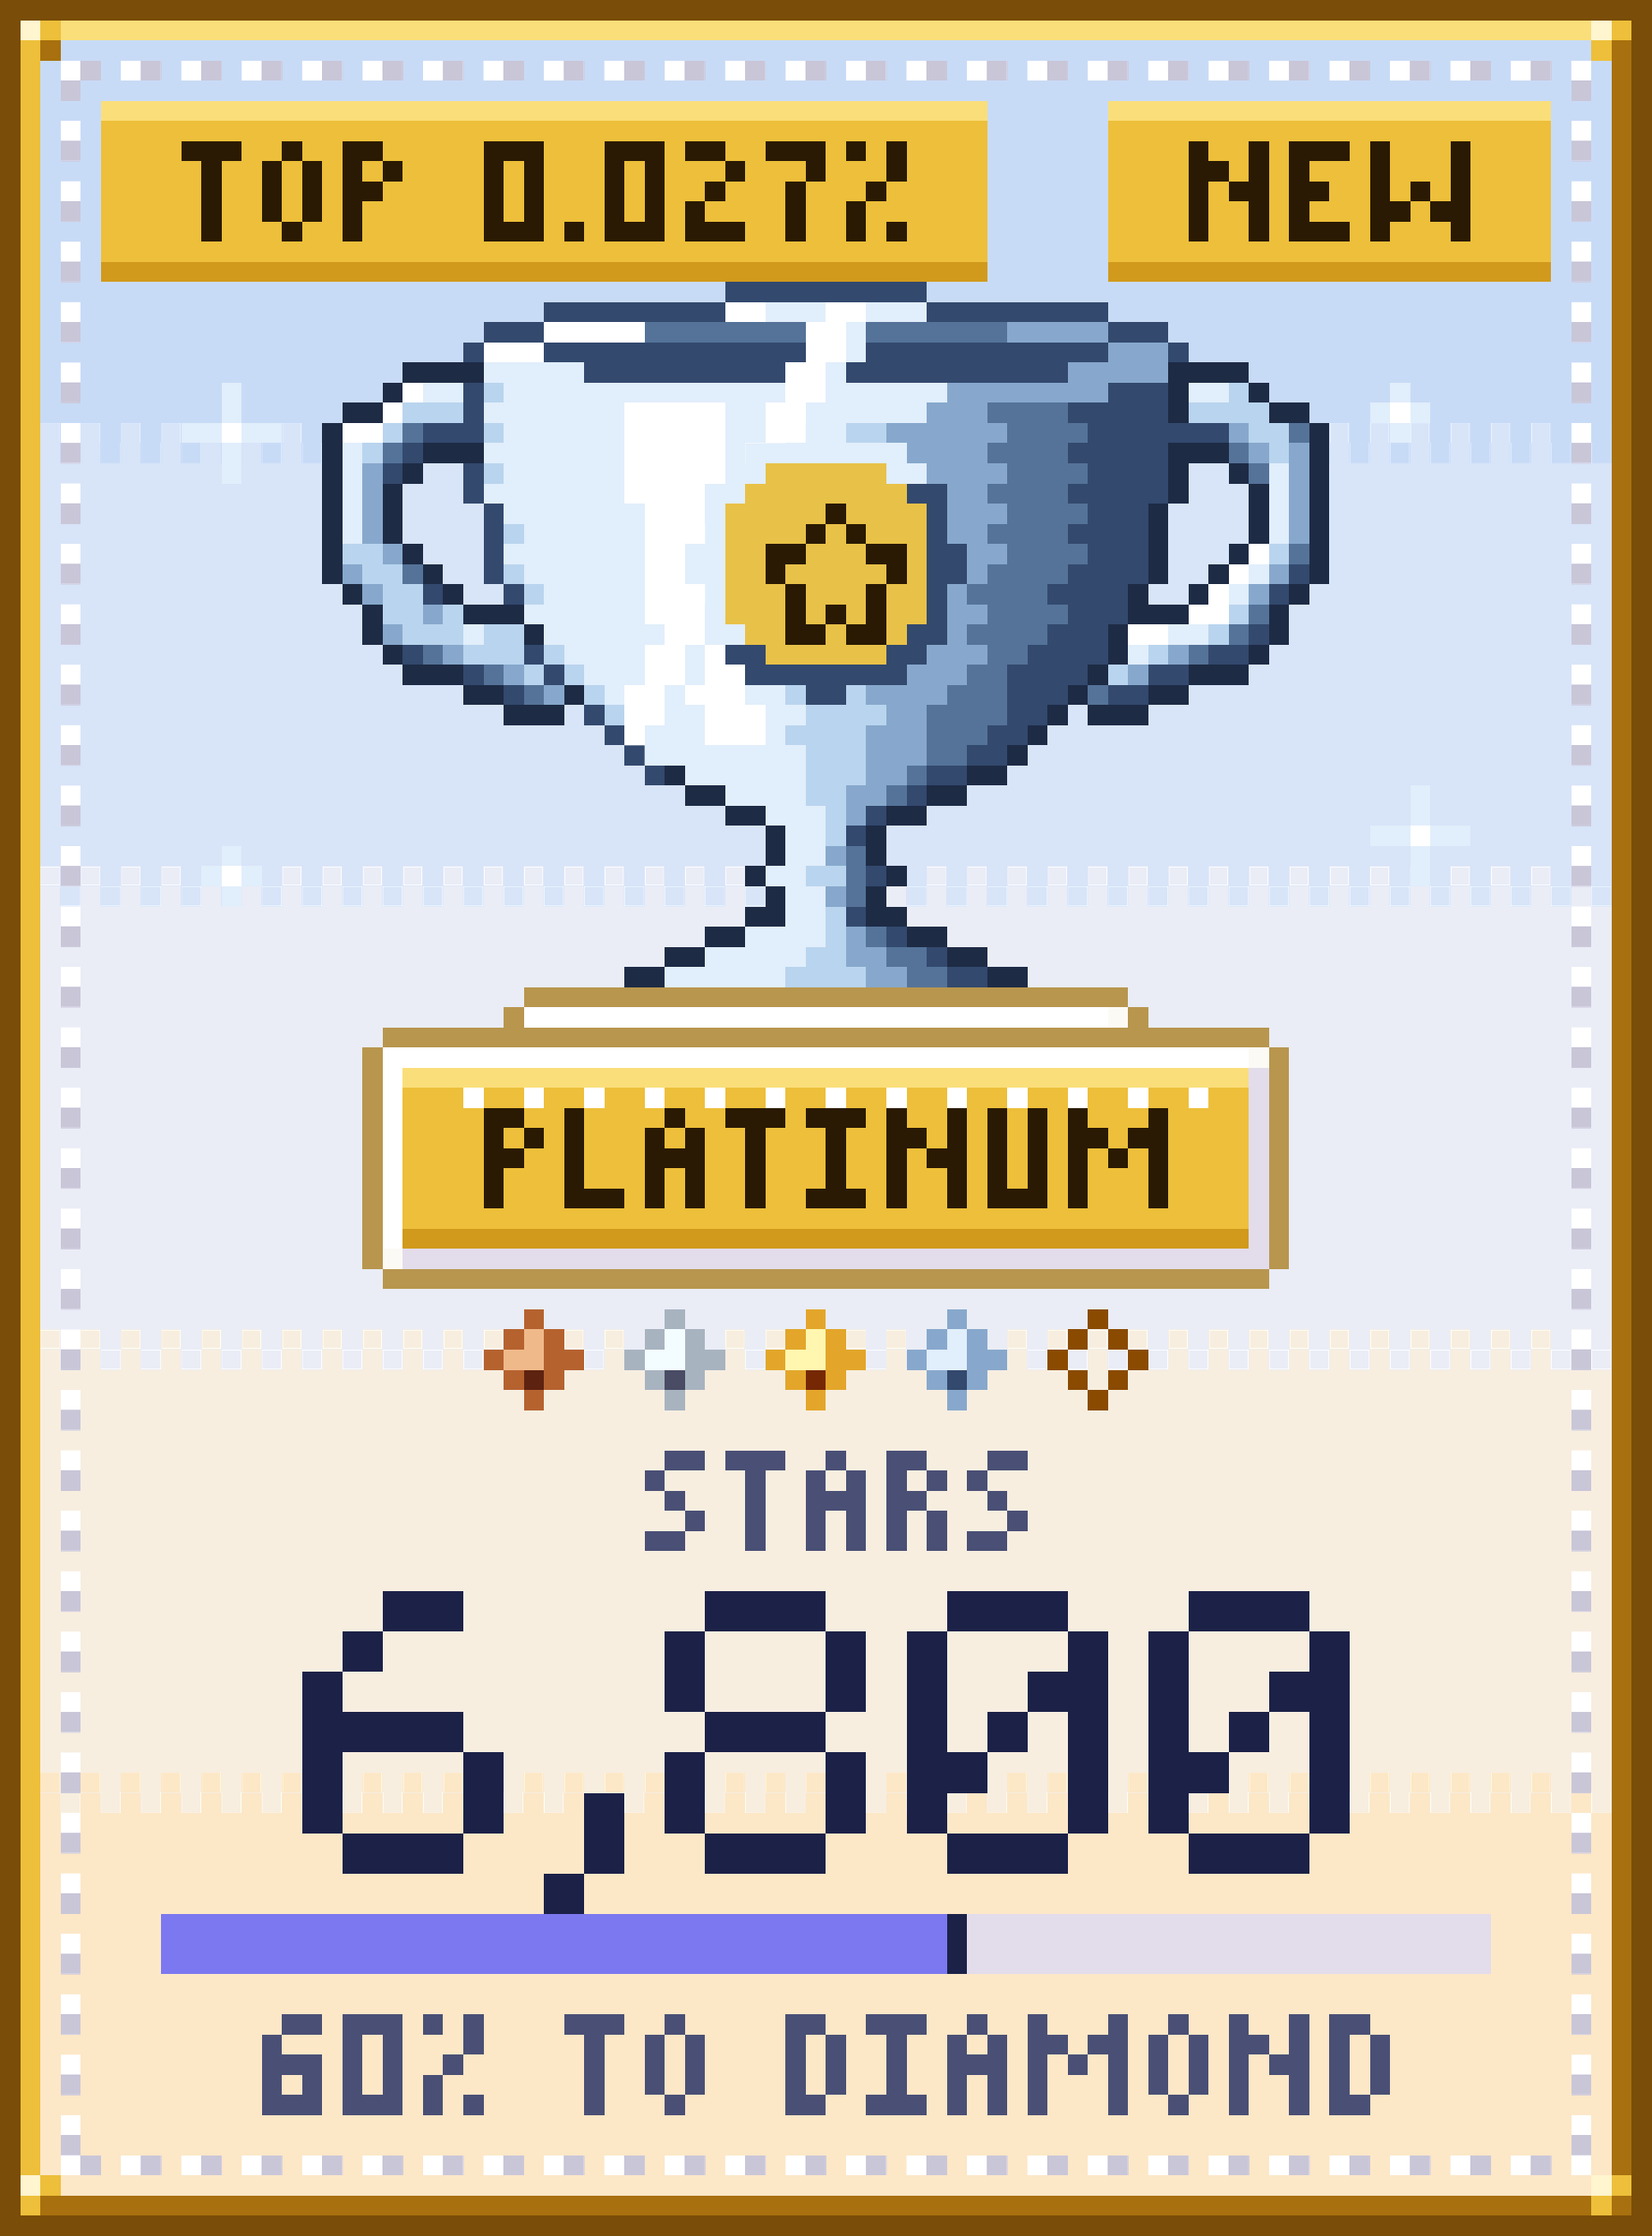
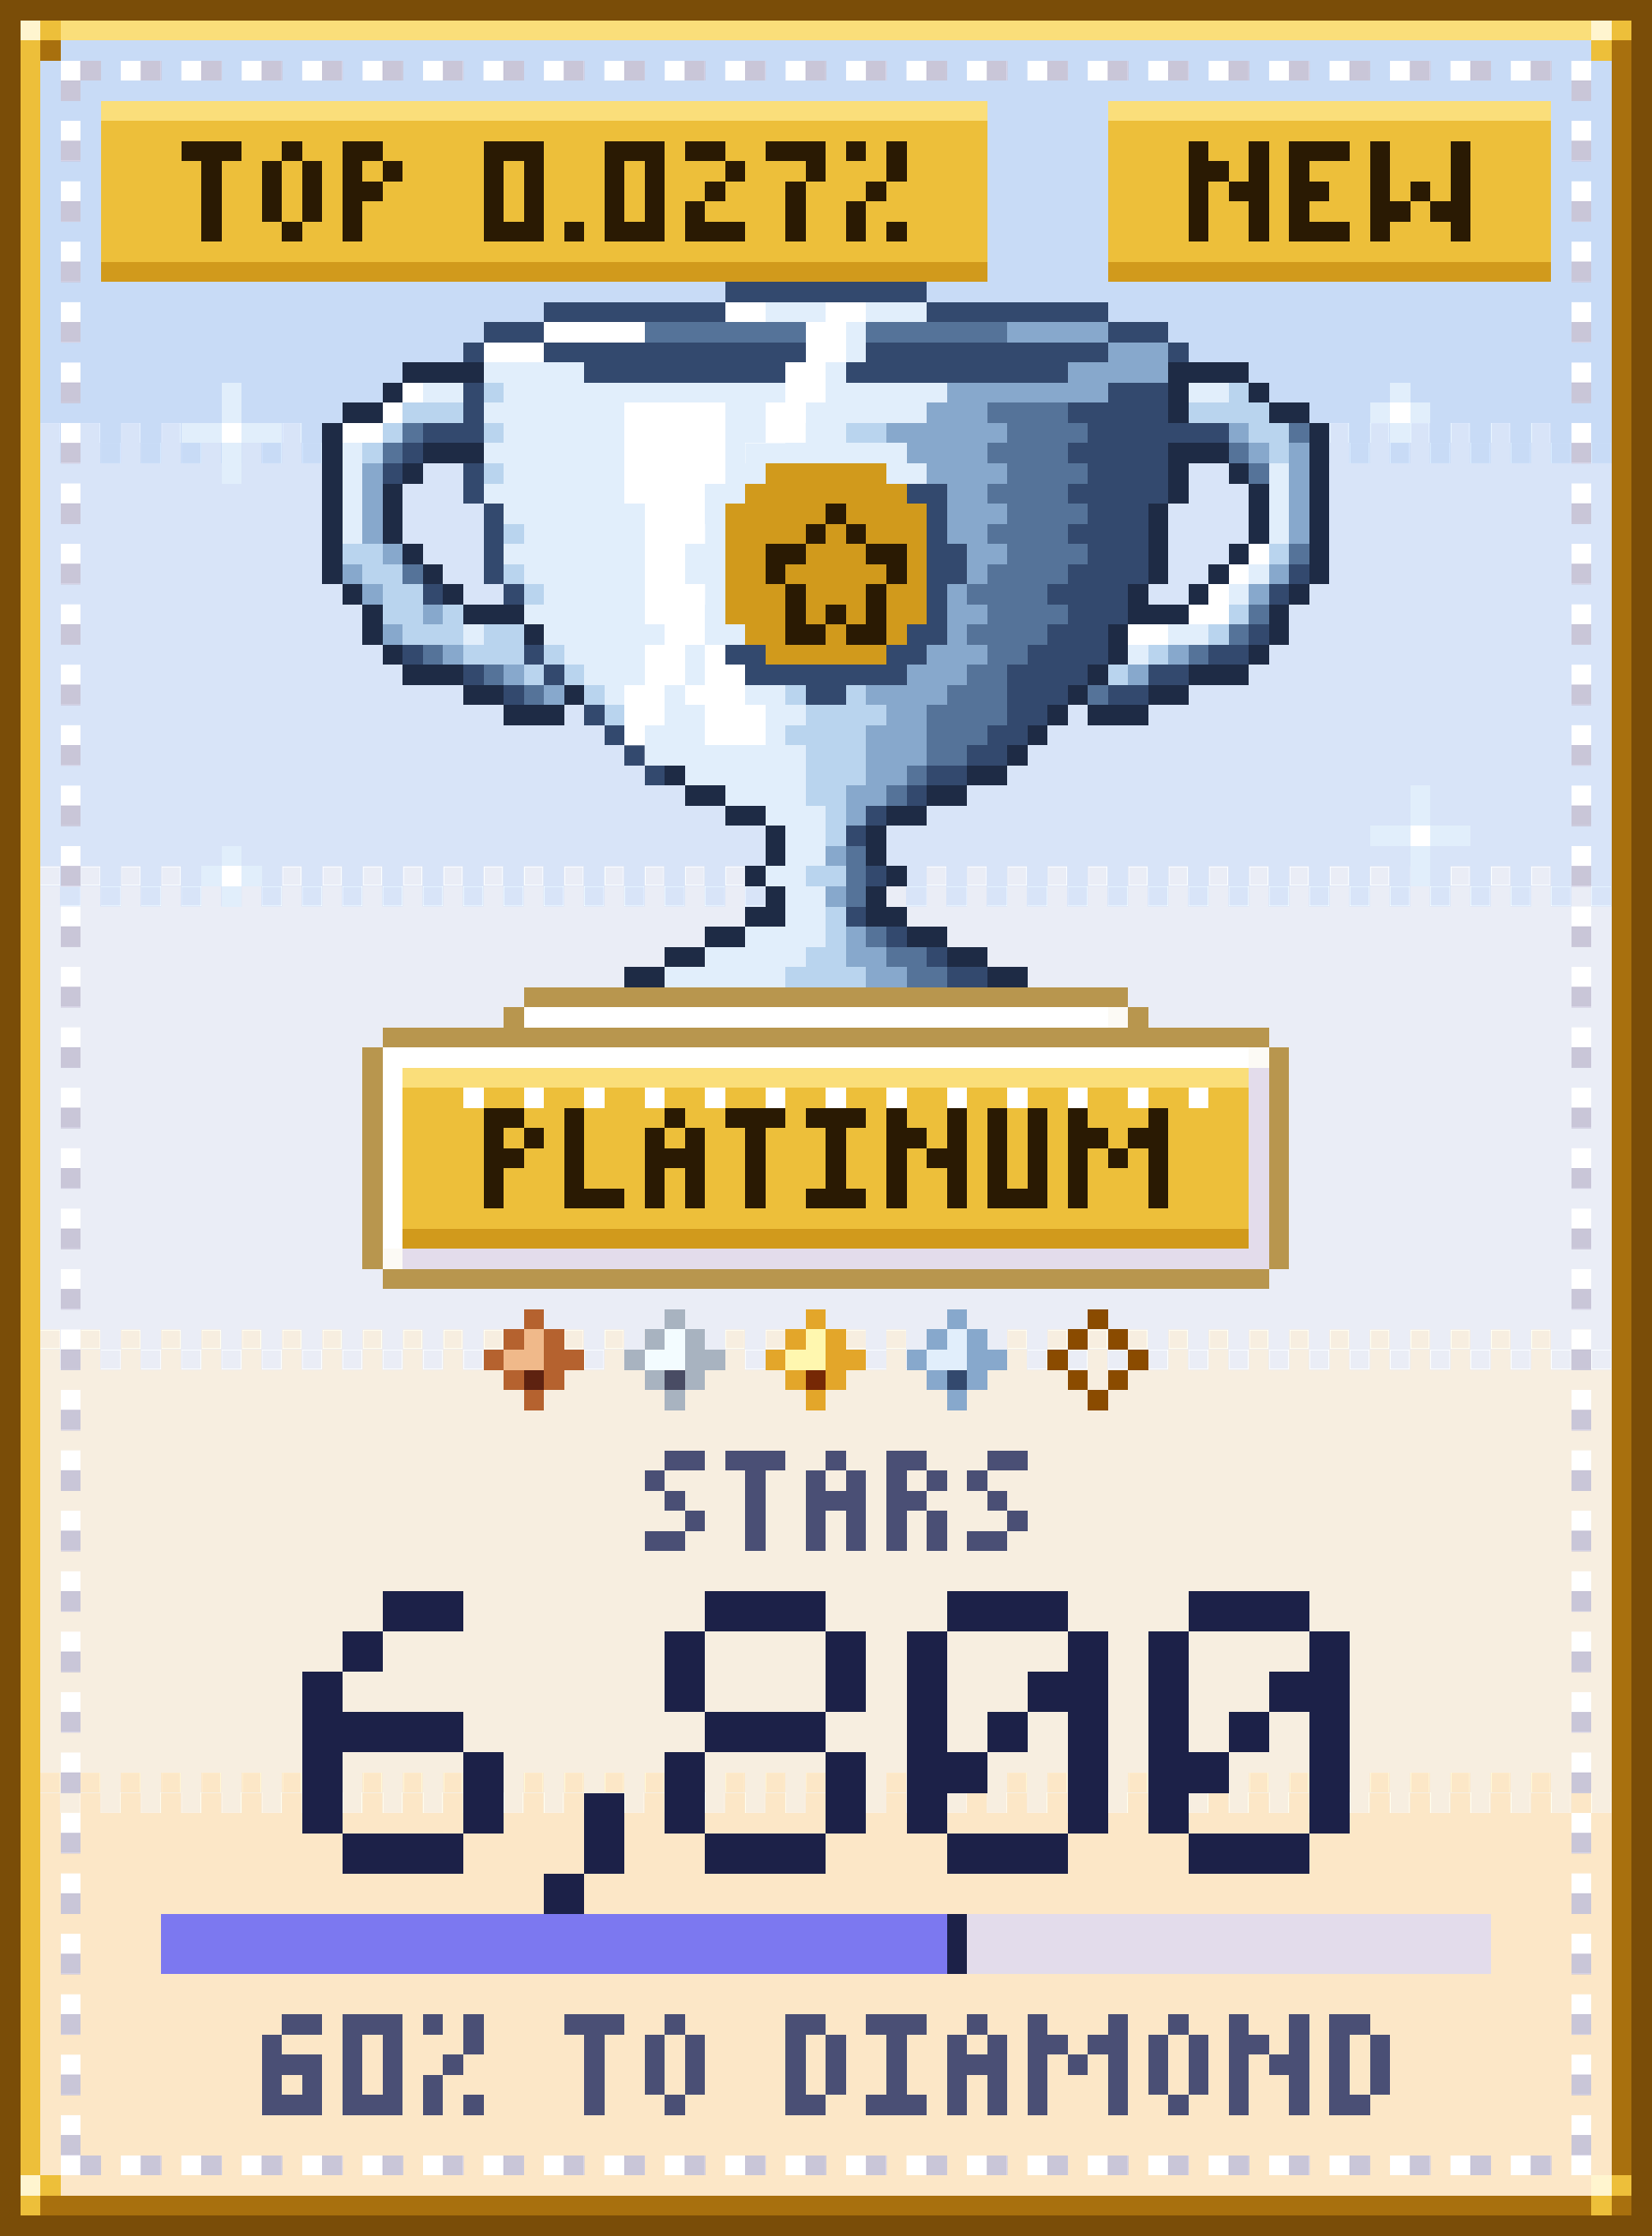
<svg xmlns="http://www.w3.org/2000/svg" width="164" height="222" viewBox="0 0 164 222" role="img" aria-label="Stars trophy: Platinum, 6,800, 60% to Diamond, top 0.027%, newly reached" shape-rendering="crispEdges">
  <style>@keyframes tw{0%{opacity:1}50%{opacity:.28}}.tw{animation:tw 1.5s steps(1,end) infinite}@keyframes gl{0%{transform:translateX(-36px)}20%,100%{transform:translateX(64px)}}.gl{animation:gl 6.5s steps(25,end) infinite}@media (prefers-reduced-motion:reduce){.tw{animation:none}.gl{animation:none;display:none}}</style>
  <g transform="scale(2)">
    <defs>
      <pattern id="tgk1" y="21" width="2" height="2" patternUnits="userSpaceOnUse">
        <rect width="1" height="1" fill="#D8E4F8" />
        <rect x="1" y="1" width="1" height="1" fill="#C8DBF6" />
      </pattern>
      <pattern id="tgk2" y="43" width="2" height="2" patternUnits="userSpaceOnUse">
        <rect width="1" height="1" fill="#EAEDF6" />
        <rect x="1" y="1" width="1" height="1" fill="#D8E4F8" />
      </pattern>
      <pattern id="tgk3" y="66" width="2" height="2" patternUnits="userSpaceOnUse">
        <rect width="1" height="1" fill="#F7EEE0" />
        <rect x="1" y="1" width="1" height="1" fill="#EAEDF6" />
      </pattern>
      <pattern id="tgk4" y="88" width="2" height="2" patternUnits="userSpaceOnUse">
        <rect width="1" height="1" fill="#FCE7C7" />
        <rect x="1" y="1" width="1" height="1" fill="#F7EEE0" />
      </pattern>
      <pattern id="frh" width="3" height="1" patternUnits="userSpaceOnUse">
        <path stroke="#C9C6D8" d="M1 .5h1" />
        <path stroke="#FFFFFF" d="M0 .5h1" />
      </pattern>
      <pattern id="frv" width="1" height="3" patternUnits="userSpaceOnUse">
        <path stroke="#C9C6D8" d="M0 1.5h1" />
        <path stroke="#FFFFFF" d="M0 .5h1" />
      </pattern>
      <clipPath id="trgc">
        <path d="M36 15h10v1h-10zM27 16h28v1h-28zM24 17h34v1h-34zM24 18h34v1h-34zM24 19h34v1h-34zM24 20h34v1h-34zM24 21h16v1h-16zM42 21h16v1h-16zM24 22h13v1h-13zM45 22h13v1h-13zM24 23h12v1h-12zM46 23h12v1h-12zM24 24h11v1h-11zM47 24h11v1h-11zM25 25h10v1h-10zM47 25h10v1h-10zM25 26h10v1h-10zM47 26h10v1h-10zM25 27h9v1h-9zM48 27h9v1h-9zM25 28h9v1h-9zM48 28h9v1h-9zM26 29h9v1h-9zM47 29h9v1h-9zM26 30h9v1h-9zM47 30h9v1h-9zM27 31h8v1h-8zM47 31h8v1h-8zM27 32h9v1h-9zM46 32h9v1h-9zM28 33h9v1h-9zM45 33h9v1h-9zM29 34h11v1h-11zM42 34h11v1h-11zM30 35h22v1h-22zM31 36h20v1h-20zM32 37h18v1h-18zM34 38h14v1h-14zM36 39h10v1h-10zM38 40h6v1h-6zM39 41h4v1h-4zM39 42h4v1h-4zM38 43h6v1h-6zM39 44h4v1h-4zM39 45h4v1h-4zM37 46h8v1h-8zM35 47h12v1h-12zM33 48h16v1h-16zM31 49h20v1h-20z" />
      </clipPath>
      <path id="q0" d="M0 .5h2m-2 1h1m1 0h1m-3 1h2m-1.5 .5v2" />
      <path id="q1" d="M.5 0v4m-.5 .5h3" />
      <path id="q2" d="M1 .5h1m-2 1h1m1 0h1m-3 1h3m-2.5 .5v2m2-2v2" />
      <path id="q3" d="M0 .5h3m-1.5 .5v4" />
      <path id="q4" d="M0 .5h3m-1.5 .5v3m-1.5 .5h3" />
      <path id="q5" d="M0 .5h1m2.5-.5v2m-3.5-.5h2m-1.5 .5v3m1.5-2.5h2m-.5 .5v2" />
      <path id="q6" d="M.5 0v4m2-4v4m-2.5 .5h3" />
      <path id="q7" d="M0 .5h1m3 0h1m-5 1h2m1 0h2m-4.5 .5v3m1.5-2.5h1m1.5-.5v3" />
      <path id="q8" d="M0 .5h3m-3 1h1m-1 1h2m-2 1h1m-1 1h3" />
      <path id="q9" d="M.5 0v3m4-3v3m-2.5-.5h1m-3 1h2m1 0h2m-5 1h1m3 0h1" />
      <path id="q10" d="M1 .5h1m-1.5 .5v3m2-3v3m-1.5 .5h1" />
      <path id="q11" d="M0 .5h3m-2.5 .5v3m2-3v3m-2.5 .5h3" />
      <path id="q12" d="M0 4.5h1" />
      <path id="q13" d="M0 .5h2m0 1h1m-2 1h1m-2 1h1m-1 1h3" />
      <path id="q14" d="M0 .5h3m-1 1h1m-1.5 .5v3" />
      <path id="q15" d="M0 .5h1m1.5-.5v2m-1.5 .5h1m-1.5 .5v2m1.5-.5h1" />
      <path id="q16" d="M1 .5h2m-3 1h1m0 1h1m0 1h1m-3 1h2" />
      <path id="q17" d="M0 .5h2m-2 1h1m1 0h1m-3 1h2m-1.5 .5v2m2-2v2" />
      <path id="q18" d="M2 .5h2m-3 1h1m-2 1h1m-1 1h4m-3.5 .5v2m4-2v2m-3.5 .5h3" />
      <path id="q19" d="M1.5 5v2m-1.5 .5h1" />
      <path id="q20" d="M1 .5h3m-3.5 .5v2m4-2v2m-3.5 .5h3m-3.5 .5v2m4-2v2m-3.5 .5h3" />
      <path id="q21" d="M1 .5h3m-3.5 .5v3m3.5-2.5h1m-2 1h2m-3 1h1m1.5-.5v3m-4.5-1.5h2m-2 1h1m0 1h3" />
      <path id="q22" d="M1 .5h2m-3 1h1m-1 1h3m-3 1h1m1 0h1m-3 1h3" />
      <path id="q23" d="M0 .5h2m-1.5 .5v3m2-3v3m-2.5 .5h2" />
    </defs>
    <rect y="0" width="82" height="22" fill="#C8DBF6" />
    <rect y="22" width="82" height="22" fill="#D8E4F8" />
    <rect y="44" width="82" height="23" fill="#EAEDF6" />
    <rect y="67" width="82" height="22" fill="#F7EEE0" />
    <rect y="89" width="82" height="22" fill="#FCE7C7" />
    <rect y="21" width="82" height="2" fill="url(#tgk1)" />
    <rect y="43" width="82" height="2" fill="url(#tgk2)" />
    <rect y="66" width="82" height="2" fill="url(#tgk3)" />
    <rect y="88" width="82" height="2" fill="url(#tgk4)" />
    <rect x="0" y="0" width="82" height="1" fill="#7A4D08" />
    <rect x="0" y="110" width="82" height="1" fill="#7A4D08" />
    <rect x="0" y="0" width="1" height="111" fill="#7A4D08" />
    <rect x="81" y="0" width="1" height="111" fill="#7A4D08" />
    <rect x="1" y="1" width="80" height="1" fill="#FADE7A" />
    <rect x="1" y="1" width="1" height="109" fill="#EDBF3A" />
    <rect x="1" y="109" width="80" height="1" fill="#A8700E" />
    <rect x="80" y="1" width="1" height="109" fill="#A8700E" />
    <rect x="3" y="3" width="76" height="1" fill="url(#frh)" />
    <rect x="3" y="107" width="76" height="1" fill="url(#frh)" />
    <rect x="3" y="4" width="1" height="103" fill="url(#frv)" />
    <rect x="78" y="4" width="1" height="103" fill="url(#frv)" />
    <path stroke="#1C2148" d="M47.5 95v3" />
    <path stroke="#1E2B45" d="M20 18.5h4m34 0h4m-43 1h1m38.5-.5v2m3.5-1.5h1m-46 1h2m44 0h2m-48.5 .5v8m49-8v8m-44.5-6.5h3m34 0h3m-41 1h1m37.5-.5v2m2.5-1.5h1m-42.5 .5v3m43-3v3m-5-2v4m-37.5-1.5h1m40 0h1m-41 1h1m38 0h1m-44 1h1m4 0h1m33 0h1m2 0h1m4 0h1m-46.5 .5v2m4.5-1.5h3m30 0h3m4.5-.5v2m-37.5-.5h1m28.5-.5v2m-36.5-.5h1m42 0h1m-43 1h3m31 0h1m4 0h3m-39 1h2m3 0h1m24 0h1m3 0h2m-34 1h3m24 0h1m1 0h3m-6 1h1m-2 1h1m-18 1h1m14 0h2m-16 1h2m10 0h2m-12 1h2m6 0h2m-7.5 .5v2m5-2v2m-6.5 .5h1m6 0h1m-7 1h1m4 0h1m-7 1h2m4 0h2m-10 1h2m8 0h2m-14 1h2m12 0h2m-18 1h2m16 0h2" />
    <path stroke="#2A1A03" d="M41 25.5h1m-2 1h1m1 0h1m-5 1h2m3 0h2m-7 1h1m5 0h1m-5.5 .5v2m4-2v2m-2.5-.5h1m-3 1h2m1 0h2" />
    <path stroke="#33496E" d="M36 14.5h10m-19 1h9m10 0h9m-31 1h3m28 0h3m-35 1h1m3 0h28m3 0h1m-30 1h24m-29.5 .5v2m31.5-1.5h3m-5 1h5m-37 1h3m30 0h7m-41 1h1m32 0h5m-39 1h1m3.5-.5v2m30.5-1.5h4m-13 1h2m6 0h5m-33.5 .5v4m22-4v2m7.5-1.5h3m-4 1h4m-11 1h2m6 0h3m-11 1h2m5 0h4m7 0h1m-44 1h1m3 0h1m20.5-.5v2m5.5-1.5h4m7 0h1m-11 1h3m-11 1h2m5 0h3m7 0h1m-43 1h1m5 0h1m9 0h2m6 0h2m5 0h4m5 0h2m-39 1h1m3 0h1m9 0h8m5 0h4m3 0h2m-34 1h1m14 0h2m8 0h3m2 0h2m-28 1h1m20 0h2m-22 1h1m18 0h2m-20 1h1m16 0h2m-18 1h1m13 0h2m-3 1h1m-3 1h1m-2 1h1m0 2h1m-2 2h1m1 1h1m1 1h1m0 1h2m-2 20h1" />
    <path stroke="#494C64" d="M33 68.5h1" />
    <path stroke="#557399" d="M32 16.5h18m-1 4h4m-33 1h1m29 0h4m10 0h1m-46 1h1m29 0h4m8 0h1m-12 1h4m8 0h1m-14 1h4m-3 1h4m-5 1h4m-3 1h4m10 0h1m-45 1h1m28 0h4m-5 1h4m-3 1h4m9 0h1m-15 1h4m9 0h1m-41 1h1m27 0h2m8 0h1m-36 1h1m23 0h2m-24 1h1m20 0h3m4 0h1m-9 1h4m-4 1h3m-3 1h2m-3 1h1m-2 1h1m-2.5 2.5v3m.5 1.5h1m0 1h2m-1 1h2" />
    <path stroke="#5E2210" d="M26 68.5h1" />
    <path stroke="#762805" d="M40 68.5h1" />
    <path stroke="#7C78F0" d="M8 95.5h39m-39 1h39m-39 1h39" />
    <path stroke="#87A8CC" d="M50 16.5h5m0 1h3m-5 1h5m-11 1h8m-9 1h3m-5 1h6m11 0h1m-17 1h4m13 0h1m1.5-.5v5m-46-4v4m27.5-3.5h4m-3 1h2m-2 1h3m-3 1h2m-30 1h1m28 0h2m-33 1h1m30 0h1m14 0h1m-46 1h1m28 0h1m14 0h1m-42 1h1m25 0h2m-30 1h1m27 0h1m-26 1h1m23 0h3m9 0h1m-34 1h1m19 0h3m8 0h1m-30 1h1m15 0h4m-3 1h2m-3 1h3m-3 1h3m-3 1h2m-3 1h2m-2 1h1m-2 2h1m-1 2h1m0 2h1m-1 1h2m-1 1h2m2 17h1m-2 1h1m1 0h1m-4 1h1m2 0h2m-4 1h1m1 0h1m-2 1h1" />
    <path stroke="#8A4B00" d="M54 65.5h1m-2 1h1m1 0h1m-4 1h1m3 0h1m-4 1h1m1 0h1m-2 1h1" />
    <path stroke="#A8700E" d="M2 2.5h1m77 0h1m-79 107h1m77 0h1" />
    <path stroke="#A8B3C0" d="M33 65.5h1m-2 1h1m1 0h1m-4 1h1m2 0h2m-4 1h1m1 0h1m-2 1h1" />
    <path stroke="#B5622F" d="M26 65.5h1m-2 1h1m1 0h1m-4 1h1m2 0h2m-4 1h1m1 0h1m-2 1h1" />
    <path stroke="#B8964E" d="M26 49.5h30m-31 1h1m30 0h1m-38 1h44m-44.5 .5v11m45-11v11m-44.5 .5h44" />
    <path stroke="#B9D4EE" d="M24 19.5h1m36 0h1m-42 1h3m36 0h4m-44 1h1m4 0h1m13 0h2m2 0h2m18 0h2m-46 1h1m44 0h1m-40 1h1m0 3h1m-9 1h2m44 0h1m-46 1h2m5 0h1m-7 1h2m5 0h1m-8 1h2m1 0h1m38 0h1m-42 1h3m1 0h2m34 0h1m-38 1h3m1 0h1m29 0h1m-32 1h1m1 0h1m26 0h1m-27 1h1m9 0h1m2 0h1m-13 1h1m9 0h4m-13 1h1m7 0h4m-3 1h3m-3 1h3m-3 1h2m-.5 .5v2m-1.5 1.5h2m-.5 1.5v2m-1.5 .5h2m-3 1h4" />
-     <path stroke="#D19A1C" d="M5 13.5h44m6 0h22m-57 48h42" />
+     <path stroke="#D19A1C" d="M5 13.5h44m6 0h22m-39 10h6m-7 1h8m-9 1h5m1 0h4m-10 1h4m1 0h1m1 0h3m-10 1h2m2 0h3m2.5-.5v2m-9.5-.5h2m1 0h5m-8 1h3m1 0h3m1 0h2m-10 1h3m1 0h1m1 0h1m1 0h2m-9 1h2m2 0h1m2 0h1m-7 1h6m-24 29h42" />
    <path stroke="#E1EEFB" d="M38 15.5h8m-22 3h5m-8 1h2m2 0h22m12 0h2m-37 1h7m5 0h10m-21 1h6m5 0h2m2 0h2m-24.5 .5v5m6.5-4.5h7m5 0h9m-20 1h6m5 0h2m6 0h2m17.5-.5v4m-39.5-2.5h7m4 0h2m-12 1h7m3.5-.5v2m-9.5-.5h6m-7 1h7m2 0h2m-10 1h6m2 0h2m26 0h1m-36 1h5m3.5-.5v2m25.5-1.5h1m-36 1h6m-9 1h1m3 0h6m2 0h2m21 0h2m-32 1h5m23 0h1m-28 1h4m-3 1h4m3 0h2m-8 1h4m3 0h2m-8 1h3m3 0h1m-7 1h8m-6 1h6m-4 1h4m-2 1h3m-2 1h2m-2 1h2m-3 1h2m-1 1h2m-2 1h2m-4 1h4m-6 1h5m-7 1h6m8 18h1m-2 1h2" />
    <path stroke="#E3A62A" d="M40 65.5h1m-2 1h1m1 0h1m-4 1h1m2 0h2m-4 1h1m1 0h1m-2 1h1" />
    <path stroke="#E3DCEB" d="M62.5 53v9m-42.5 .5h43m-15 33h26m-26 1h26m-26 1h26" />
-     <path stroke="#EDBF3A" d="M2 1.5h1m77 0h1m-80 1h1m77 0h1m-75 4h44m6 0h22m-72 1h44m6 0h22m-72 1h44m6 0h22m-72 1h44m6 0h22m-72 1h44m6 0h22m-72 1h44m6 0h22m-72 1h44m6 0h22m-39 11h6m-7 1h8m-9 1h5m1 0h4m-10 1h4m1 0h1m1 0h3m-10 1h2m2 0h3m2.5-.5v2m-9.5-.5h2m1 0h5m-8 1h3m1 0h3m1 0h2m-10 1h3m1 0h1m1 0h1m1 0h2m-9 1h2m2 0h1m2 0h1m-7 1h6m-24 22h3m1 0h2m1 0h2m1 0h2m1 0h2m1 0h2m1 0h2m1 0h2m1 0h2m1 0h2m1 0h2m1 0h2m1 0h2m1 0h2m-42 1h42m-42 1h42m-42 1h42m-42 1h42m-42 1h42m-42 1h42m-60 48h1m77 0h1m-80 1h1m77 0h1" />
+     <path stroke="#EDBF3A" d="M2 1.5h1m77 0h1m-80 1h1m77 0h1m-75 4h44m6 0h22m-72 1h44m6 0h22m-72 1h44m6 0h22m-72 1h44m6 0h22m-72 1h44m6 0h22m-72 1h44m6 0h22m-72 1h44m6 0h22m-57 42h3m1 0h2m1 0h2m1 0h2m1 0h2m1 0h2m1 0h2m1 0h2m1 0h2m1 0h2m1 0h2m1 0h2m1 0h2m1 0h2m-42 1h42m-42 1h42m-42 1h42m-42 1h42m-42 1h42m-42 1h42m-60 48h1m77 0h1m-80 1h1m77 0h1" />
    <path stroke="#F0B98A" d="M26 66.5h1m-2 1h2" />
    <path stroke="#F3FCFF" d="M33 66.5h1m-2 1h2" />
    <path stroke="#FADE7A" d="M5 5.5h44m6 0h22m-57 48h42" />
    <path stroke="#FCFAF5" d="M55 50.5h1m6 2h1m-44 10h1" />
    <path stroke="#FFF5CF" d="M1 1.5h1m77 0h1m-79 107h1m77 0h1" />
    <path stroke="#FFF7AF" d="M40 66.5h1m-2 1h2" />
    <path stroke="#FFFFFF" d="M36 15.5h2m-11 1h5m-8 1h3m-7 2h1m-2 1h1m11 0h5m-19 1h2m12 0h5m-5 1h5m-5 1h5m-5 1h4m-3 1h3m-3 1h3m-3 1h2m28 0h1m-31 1h2m27 0h1m-30 1h3m25 0h1m-29 1h3m24 0h2m-28 1h2m21 0h2m-25 1h3m-3 1h4m-3 1h3m-2 1h3m-3 1h3m-12 14h29m-36 2h43m-42.5 .5v9m3.5-7.5h1m2 0h1m2 0h1m2 0h1m2 0h1m2 0h1m2 0h1m2 0h1m2 0h1m2 0h1m2 0h1m2 0h1m2 0h1" />
    <g stroke="#2A1A03">
      <g transform="translate(0 55)">
        <use href="#q0" x="24" />
        <use href="#q1" x="28" />
        <use href="#q2" x="32" />
        <use href="#q3" x="36" />
        <use href="#q4" x="40" />
        <use href="#q5" x="44" />
        <use href="#q6" x="49" />
        <use href="#q7" x="53" />
      </g>
      <g transform="translate(0 7)">
        <use href="#q5" x="59" />
        <use href="#q8" x="64" />
        <use href="#q9" x="68" />
        <use href="#q3" x="9" />
        <use href="#q10" x="13" />
        <use href="#q0" x="17" />
        <use href="#q11" x="24" />
        <use href="#q12" x="28" />
        <use href="#q11" x="30" />
        <use href="#q13" x="34" />
        <use href="#q14" x="38" />
        <use href="#q15" x="42" />
      </g>
    </g>
    <g stroke="#4A4F75">
      <g transform="translate(0 72)">
        <use href="#q16" x="32" />
        <use href="#q3" x="36" />
        <use href="#q2" x="40" />
        <use href="#q17" x="44" />
        <use href="#q16" x="48" />
      </g>
      <g transform="translate(0 100)">
        <use href="#q22" x="13" />
        <use href="#q11" x="17" />
        <use href="#q15" x="21" />
        <use href="#q3" x="28" />
        <use href="#q10" x="32" />
        <use href="#q23" x="39" />
        <use href="#q4" x="43" />
        <use href="#q2" x="47" />
        <use href="#q7" x="51" />
        <use href="#q10" x="57" />
        <use href="#q5" x="61" />
        <use href="#q23" x="66" />
      </g>
    </g>
    <g stroke="#1C2148">
      <use href="#q18" transform="translate(15 79) scale(2)" />
      <use href="#q19" transform="translate(27 79) scale(2)" />
      <use href="#q20" transform="translate(33 79) scale(2)" />
      <use href="#q21" transform="translate(45 79) scale(2)" />
      <use href="#q21" transform="translate(57 79) scale(2)" />
    </g>
-     <path stroke="#B9D4EE" stroke-opacity=".08" d="M38 23.5h6m-7 1h8m-9 1h5m1 0h4m-10 1h4m1 0h1m1 0h3m-10 1h2m2 0h3m2.5-.5v2m-9.5-.5h2m1 0h5m-8 1h3m1 0h3m1 0h2m-10 1h3m1 0h1m1 0h1m1 0h2m-9 1h2m2 0h1m2 0h1m-7 1h6" />
    <g clip-path="url(#trgc)">
      <g class="gl">
        <path stroke="#E1EEFB" d="M43 15.5h1m-1.5 .5v2m-1 0v2m-1 0v2m-1 0v2m-1 0v2m-1 0v2m-1 0v2m-1 0v2m-1 0v2m-1 0v2m-1 0v2m-1 0v2m-1 0v2m-1 0v2m-1 0v2m-1 0v2m-1 0v2" />
        <path stroke="#FFFFFF" d="M41 15.5h2m-3 1h2m-2 1h2m-3 1h2m-2 1h2m-3 1h2m-2 1h2m-3 1h2m-2 1h2m-3 1h2m-2 1h2m-3 1h2m-2 1h2m-3 1h2m-2 1h2m-3 1h2m-2 1h2m-3 1h2m-2 1h2m-3 1h2m-2 1h2m-3 1h2m-2 1h2m-3 1h2m-2 1h2m-3 1h2m-2 1h2m-3 1h2m-2 1h2m-3 1h2m-2 1h2m-3 1h2m-2 1h2m-3 1h2m-2 1h2" />
      </g>
    </g>
    <g class="tw" style="animation-delay:0.0s">
      <path stroke="#E1EEFB" d="M11.5 19v2m-2.5 .5h2m1 0h2m-2.5 .5v2" />
      <path stroke="#FFFFFF" d="M11 21.5h1" />
    </g>
    <g class="tw" style="animation-delay:0.5s">
      <path stroke="#E1EEFB" d="M69 19.5h1m-2 1h1m1 0h1m-2 1h1" />
      <path stroke="#FFFFFF" d="M69 20.5h1" />
    </g>
    <g class="tw" style="animation-delay:1.0s">
      <path stroke="#E1EEFB" d="M70.5 39v2m-2.5 .5h2m1 0h2m-2.5 .5v2" />
      <path stroke="#FFFFFF" d="M70 41.5h1" />
    </g>
    <g class="tw" style="animation-delay:0.0s">
      <path stroke="#E1EEFB" d="M11 42.5h1m-2 1h1m1 0h1m-2 1h1" />
      <path stroke="#FFFFFF" d="M11 43.5h1" />
    </g>
  </g>
</svg>
